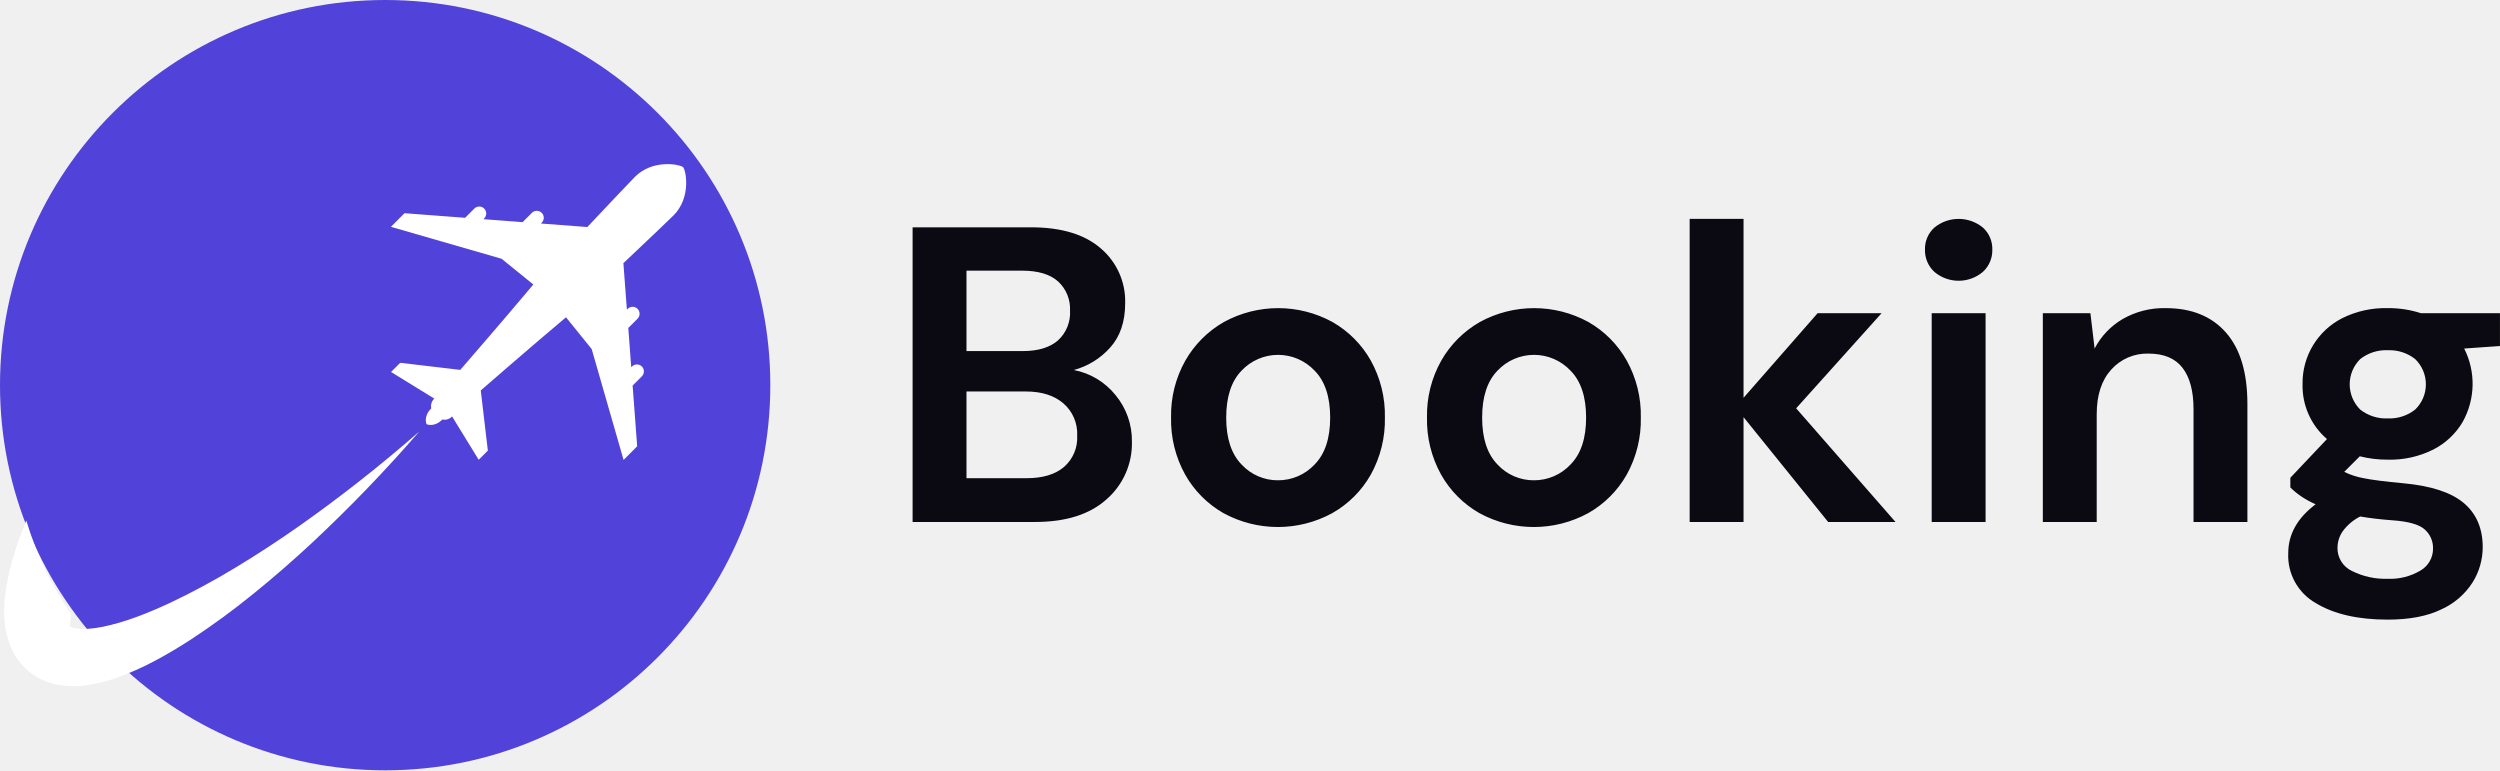
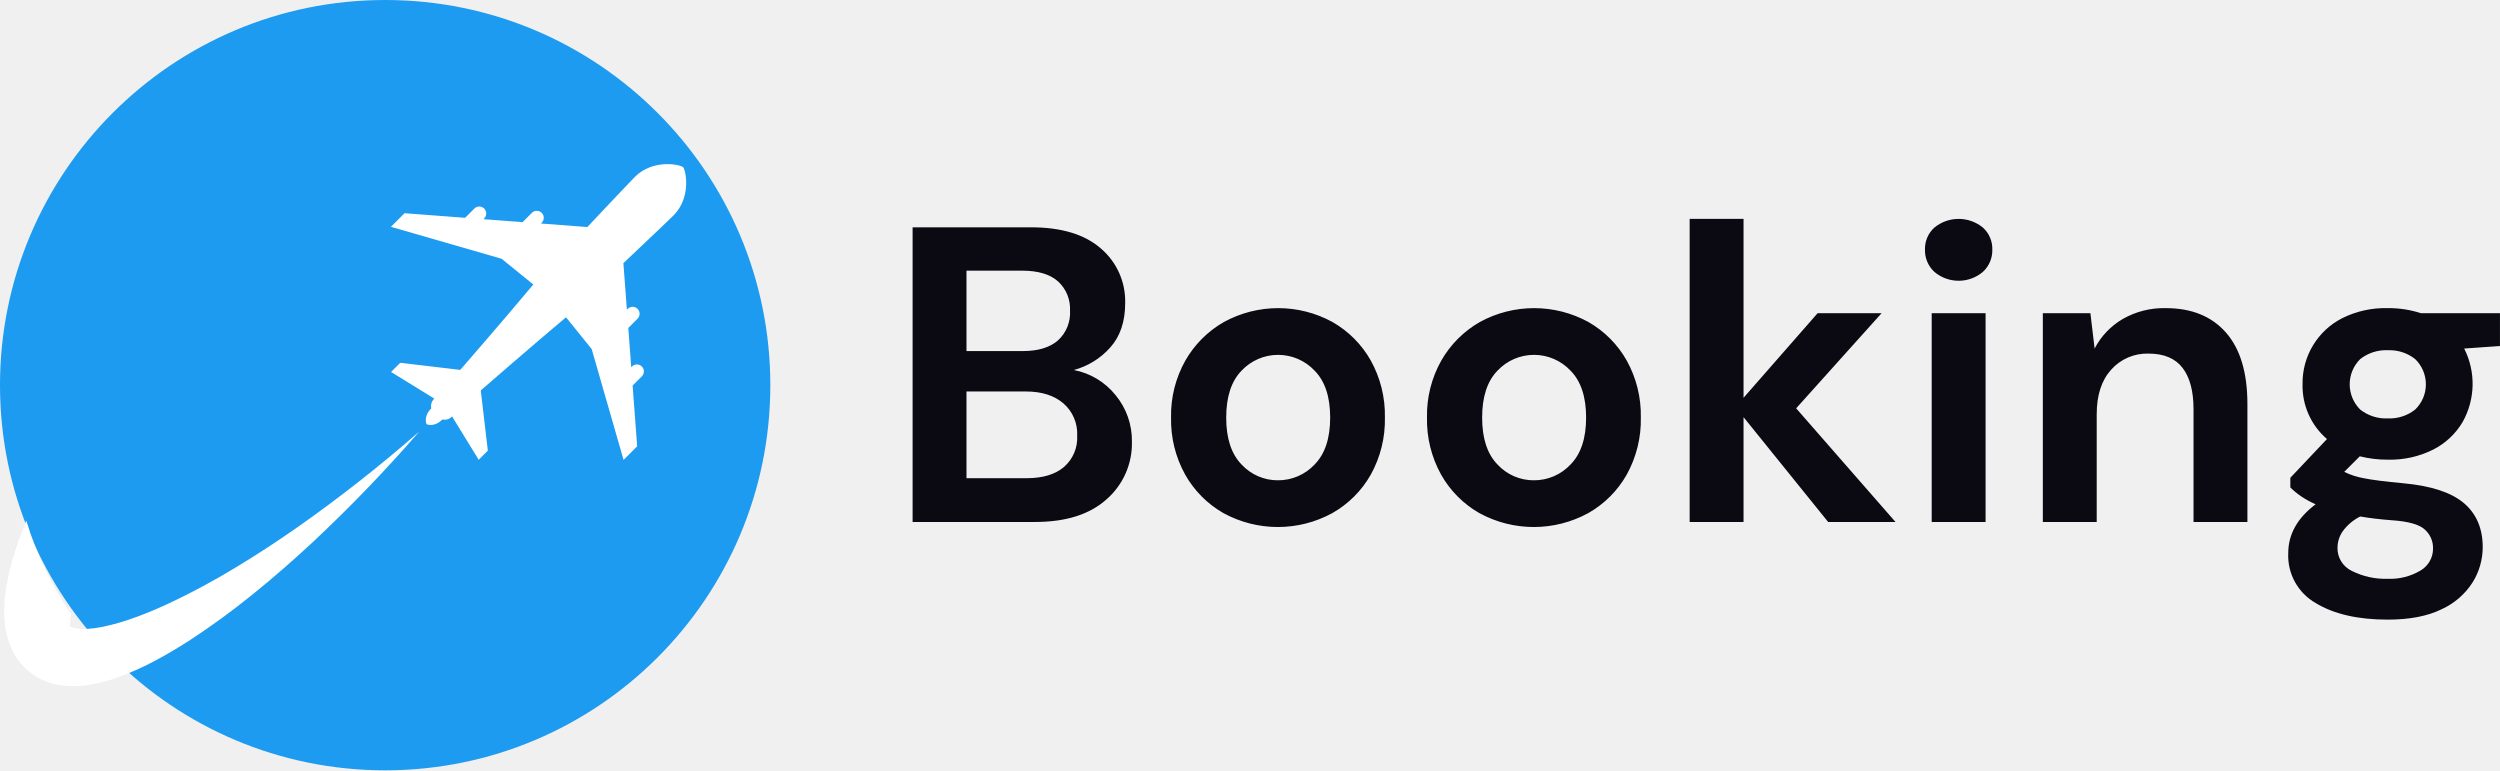
<svg xmlns="http://www.w3.org/2000/svg" width="593.906" height="183" viewBox="0 0 593.906 183">
  <defs>
    <style>
      .cls-1 {
-         fill: #5143d9;
+         fill: #1d9bf0;
      }

      .cls-1, .cls-2, .cls-3 {
        fill-rule: evenodd;
      }

      .cls-2 {
        fill: #fff;
      }

      .cls-3 {
        fill: #0b0a12;
      }
    </style>
  </defs>
  <path class="cls-1" d="M188,95.5A91.5,91.5,0,1,1,96.5,4,91.5,91.5,0,0,1,188,95.5Z" transform="translate(-5 -4)" />
  <path class="cls-2" d="M155.286,95.6l2.191-2.195a1.655,1.655,0,1,0-2.339-2.343l-0.181.181-0.7-9.327,2.2-2.206a1.655,1.655,0,1,0-2.339-2.343l-0.192.192-0.833-11.044c6.042-5.71,10.829-10.255,11.912-11.34,4.282-4.29,2.932-10.791,2.273-11.45s-7.148-2.013-11.43,2.277c-1.083,1.085-5.62,5.88-11.32,11.933L133.5,57.1l0.192-.192a1.655,1.655,0,0,0-2.339-2.343l-2.2,2.206-9.31-.7,0.181-.181a1.655,1.655,0,0,0-2.339-2.343l-2.191,2.195L101.1,54.649l-3.228,3.234,26.286,7.59,7.539,6.113c-6.748,8.076-17.355,20.286-17.355,20.286l-14.263-1.683L97.9,92.366,108.182,98.7a2.384,2.384,0,0,0-.725,2.31c-1.976,1.98-1.12,3.762-1.12,3.762s1.779,0.858,3.756-1.122a2.372,2.372,0,0,0,2.3-.726l6.325,10.3,2.174-2.178-1.68-14.289s12.188-10.625,20.25-17.385l6.1,7.552,7.576,26.333,3.229-3.234ZM76.053,128.979c-4.932,3.458-9.955,6.758-15.072,9.839a170.777,170.777,0,0,1-15.63,8.419c-2.647,1.238-5.316,2.37-7.983,3.348a56.035,56.035,0,0,1-7.9,2.309,26.285,26.285,0,0,1-3.684.5,12.123,12.123,0,0,1-3.016-.149,4.517,4.517,0,0,1-.944-0.307,0.833,0.833,0,0,1-.355-0.3,0.1,0.1,0,0,1,.086-0.129,0.131,0.131,0,0,0,.114-0.125c0.025-.158-0.024-0.7.057-1.49,0.031-.31.082-0.658,0.145-1.022A78.919,78.919,0,0,1,11.25,127.661c-0.943,2.294-1.821,4.648-2.611,7.085a56.872,56.872,0,0,0-2.406,10.529,31.559,31.559,0,0,0-.151,6.2,21.625,21.625,0,0,0,.579,3.533,17.131,17.131,0,0,0,1.42,3.8,14.773,14.773,0,0,0,6.237,6.345,16.253,16.253,0,0,0,3.84,1.407,19.692,19.692,0,0,0,3.531.437,26.18,26.18,0,0,0,6.038-.581,39.668,39.668,0,0,0,5.178-1.467A67.877,67.877,0,0,0,42,160.877c2.853-1.521,5.578-3.157,8.222-4.871A179.48,179.48,0,0,0,65.29,144.982c4.8-3.881,9.427-7.931,13.913-12.1a349.491,349.491,0,0,0,25.375-26.344A346.793,346.793,0,0,1,76.053,128.979Z" transform="translate(-5 -4)" />
  <path id="Booking" class="cls-3" d="M250.9,128q11,0,17-5.4a17.625,17.625,0,0,0,6-13.7,16.9,16.9,0,0,0-3.9-11.05,16.694,16.694,0,0,0-9.9-5.95,17.7,17.7,0,0,0,8.65-5.35Q272.3,82.6,272.3,76a16.459,16.459,0,0,0-5.75-12.95Q260.8,58,249.9,58H221.8v70h29.1ZM234.6,68.3h13.2q5.7,0,8.55,2.55a8.855,8.855,0,0,1,2.85,6.95,8.865,8.865,0,0,1-2.9,7.1q-2.9,2.5-8.3,2.5H234.6V68.3Zm0,28.7h14.1q5.6,0,8.9,2.8a9.562,9.562,0,0,1,3.3,7.7,9.2,9.2,0,0,1-3.15,7.45q-3.15,2.65-8.85,2.65H234.6V97Zm86.9,28.9a24.145,24.145,0,0,0,9.15-9.15A26.8,26.8,0,0,0,334,103.2a26.8,26.8,0,0,0-3.35-13.55,24.25,24.25,0,0,0-9.1-9.15,26.863,26.863,0,0,0-25.8,0,24.572,24.572,0,0,0-9.15,9.15,26.462,26.462,0,0,0-3.4,13.55,26.767,26.767,0,0,0,3.35,13.55,24.207,24.207,0,0,0,9.1,9.15A26.961,26.961,0,0,0,321.5,125.9Zm-21.55-11.55q-3.652-3.75-3.65-11.15t3.65-11.15a11.909,11.909,0,0,1,17.35,0Q321,95.8,321,103.2t-3.7,11.15a11.834,11.834,0,0,1-8.7,3.75A11.664,11.664,0,0,1,299.95,114.349ZM382.3,125.9a24.131,24.131,0,0,0,9.15-9.15,26.787,26.787,0,0,0,3.35-13.55,26.79,26.79,0,0,0-3.35-13.55,24.235,24.235,0,0,0-9.1-9.15,26.863,26.863,0,0,0-25.8,0,24.586,24.586,0,0,0-9.15,9.15A26.472,26.472,0,0,0,344,103.2a26.777,26.777,0,0,0,3.35,13.55,24.221,24.221,0,0,0,9.1,9.15A26.961,26.961,0,0,0,382.3,125.9Zm-21.55-11.55q-3.651-3.75-3.65-11.15t3.65-11.15a11.909,11.909,0,0,1,17.35,0q3.7,3.75,3.7,11.15t-3.7,11.15a11.831,11.831,0,0,1-8.7,3.75A11.667,11.667,0,0,1,360.748,114.349ZM419.2,128V103.1L439.3,128h16l-23.6-27L452,78.4H436.8L419.2,98.5V56H406.4v72h12.8Zm56.85-59.4a6.938,6.938,0,0,0,2.25-5.3,6.786,6.786,0,0,0-2.25-5.25,9.09,9.09,0,0,0-11.5,0,6.786,6.786,0,0,0-2.25,5.25,6.938,6.938,0,0,0,2.25,5.3A8.923,8.923,0,0,0,476.047,68.6ZM476.7,128V78.4H463.9V128h12.8Zm26.4,0V102.4q0-6.8,3.45-10.6A11.417,11.417,0,0,1,515.4,88q5.5,0,8.1,3.4t2.6,9.8V128h12.8V100q0-11.2-5.1-17t-14.3-5.8a19.606,19.606,0,0,0-10.25,2.6,17.447,17.447,0,0,0-6.65,7l-1-8.4H490.3V128h12.8Zm79.949-17.2a17.035,17.035,0,0,0,6.95-6.5,18.541,18.541,0,0,0,.4-17.5l8.5-.6V78.4H580.1a24.523,24.523,0,0,0-7.8-1.2,22.893,22.893,0,0,0-10.9,2.4A17.258,17.258,0,0,0,552,95.2a16.649,16.649,0,0,0,5.8,13.1l-8.7,9.2v2.3a18.1,18.1,0,0,0,2.55,2.1,21.868,21.868,0,0,0,3.45,1.9q-6.5,4.9-6.5,11.6a12.969,12.969,0,0,0,6.5,11.85q6.5,3.95,17.1,3.95,7.8,0,12.8-2.45a17.2,17.2,0,0,0,7.4-6.4,15.829,15.829,0,0,0,2.4-8.35q0-6.7-4.5-10.5t-14.4-4.7q-6.5-.6-9.4-1.2a17.672,17.672,0,0,1-4.6-1.5l3.7-3.7a26.717,26.717,0,0,0,6.7.8A22.739,22.739,0,0,0,583.045,110.8Zm-17.35-9.5a8.45,8.45,0,0,1,0-12,9.918,9.918,0,0,1,6.6-2.1,9.81,9.81,0,0,1,6.45,2.1,8.334,8.334,0,0,1,0,12,9.81,9.81,0,0,1-6.45,2.1A9.918,9.918,0,0,1,565.7,101.3Zm-4.15,28.9a11.442,11.442,0,0,1,4.15-3.5q3.5,0.6,7.6.9,5.8,0.4,7.75,2.2a5.869,5.869,0,0,1,1.95,4.5,5.989,5.989,0,0,1-3,5.25,14.089,14.089,0,0,1-7.8,1.95,17.692,17.692,0,0,1-8.45-1.85,5.954,5.954,0,0,1-3.45-5.55A7.005,7.005,0,0,1,561.545,130.2Z" transform="translate(-5 -4)" />
</svg>
